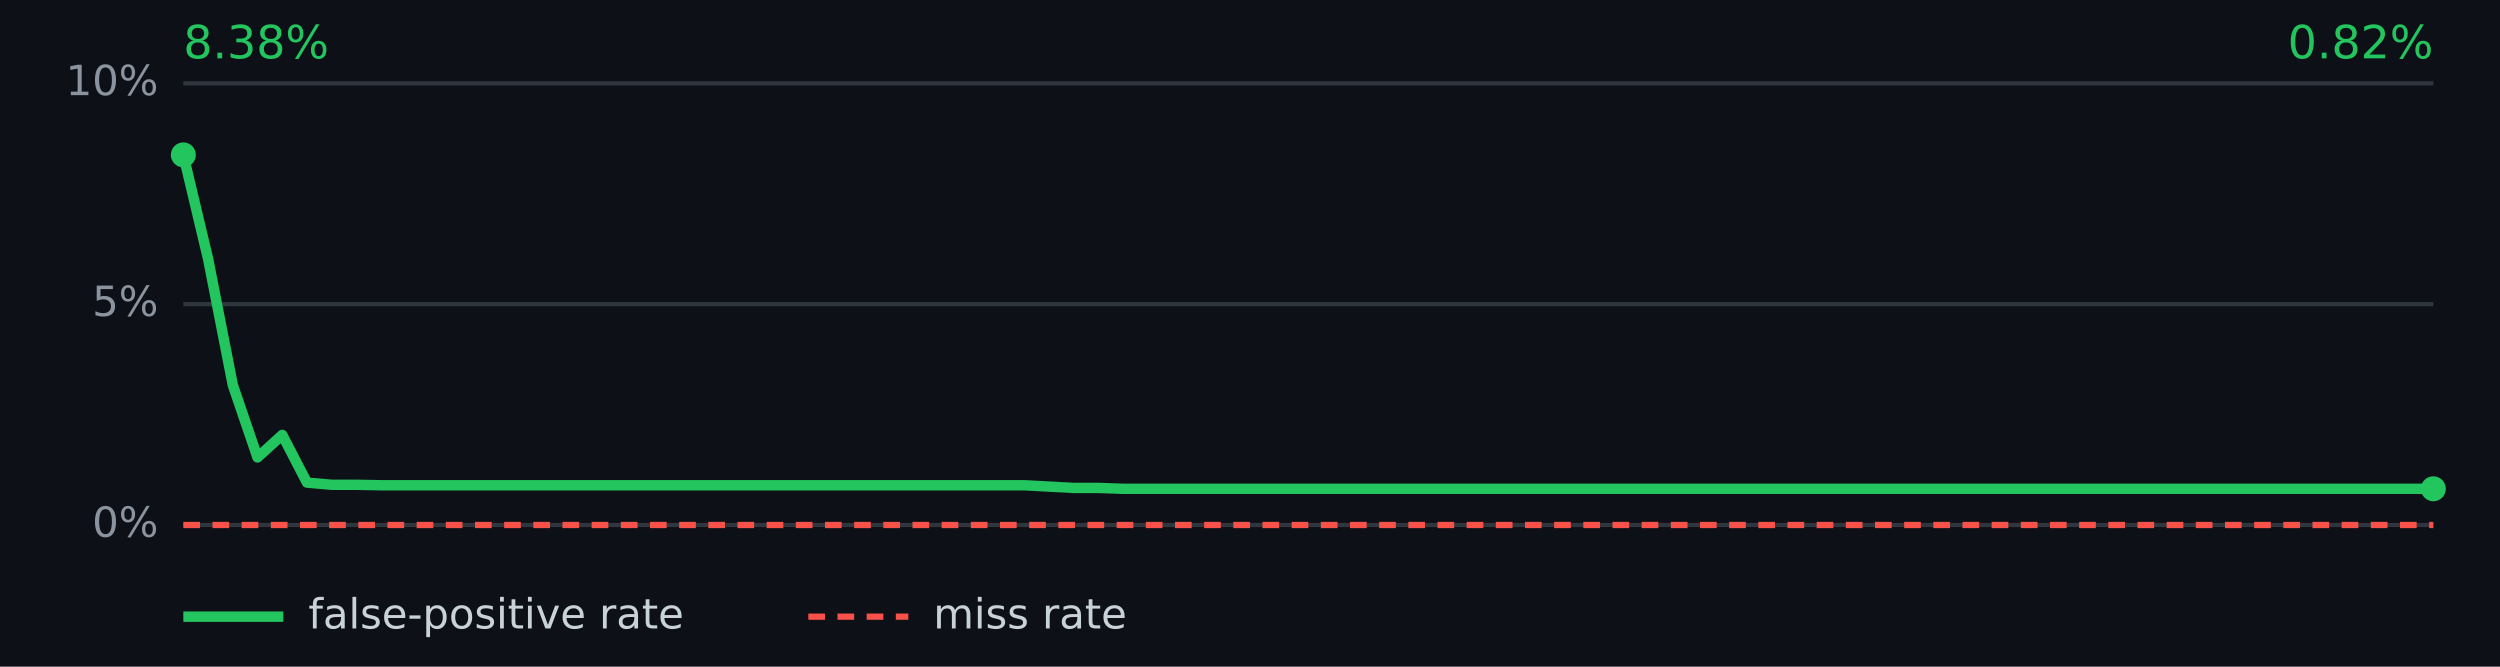
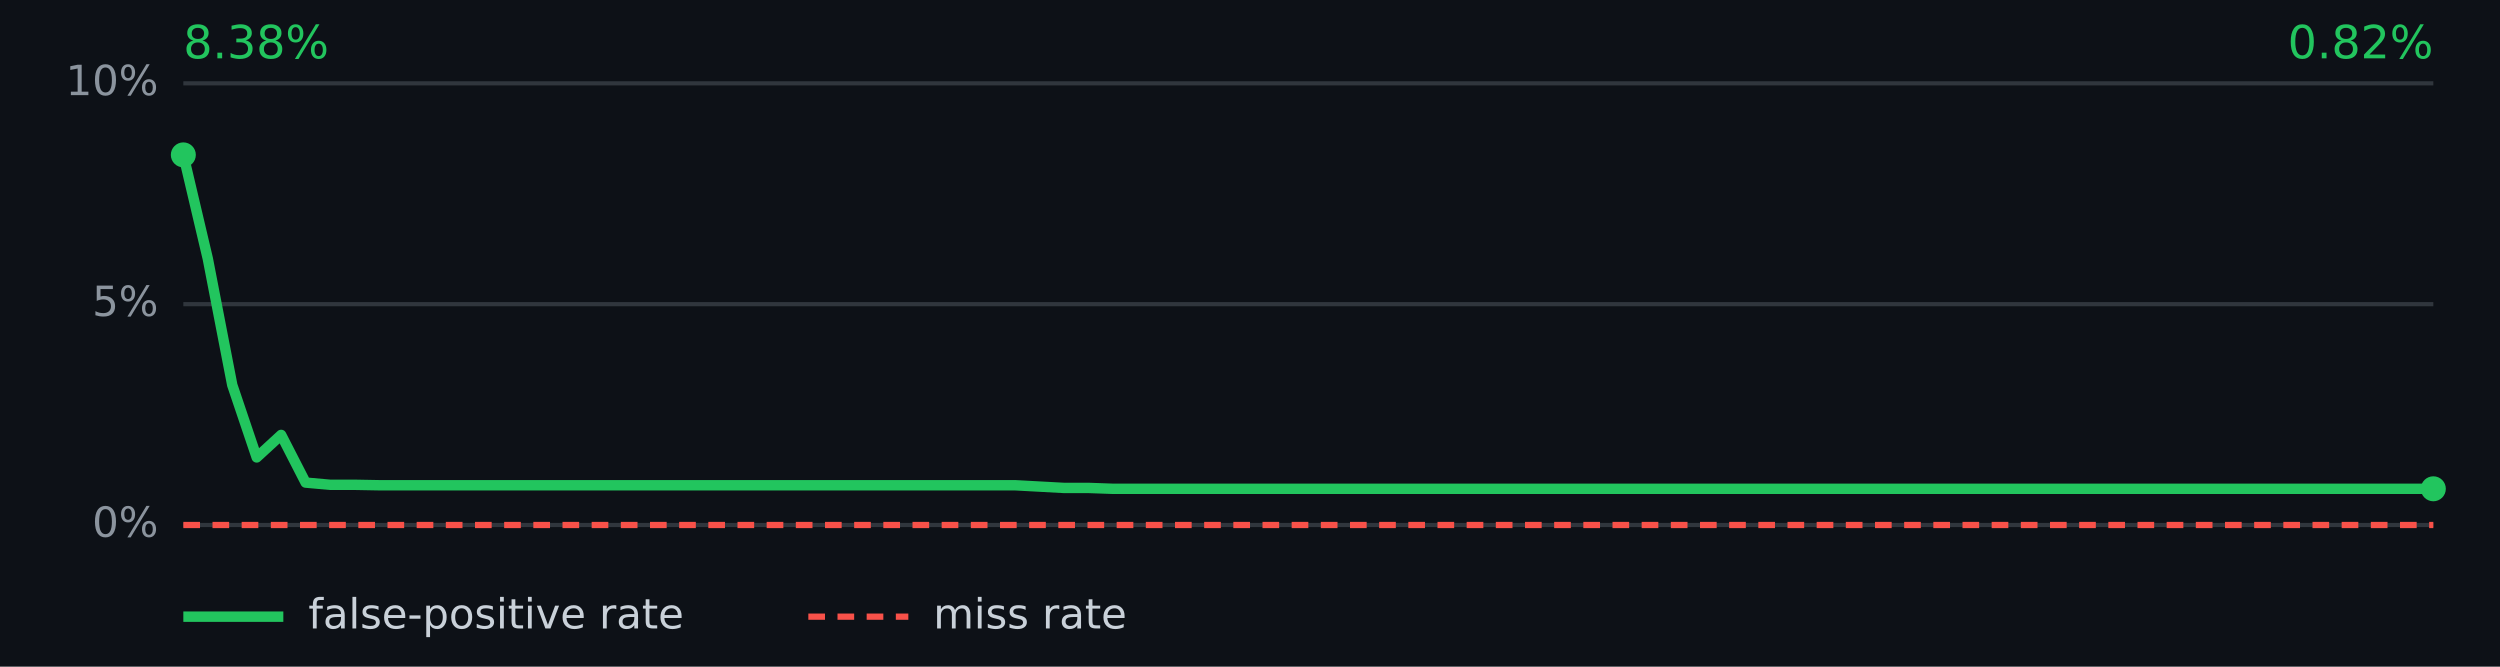
<svg xmlns="http://www.w3.org/2000/svg" width="600" height="160" role="img" aria-label="false-positive rate trend: 8.38% to 0.82%">
  <rect width="100%" height="160" fill="#0d1117" />
  <line x1="44" y1="20.00" x2="584" y2="20.00" stroke="#30363d" stroke-width="1" />
  <text x="38" y="20.00" font-family="Verdana,Geneva,DejaVu Sans,sans-serif" font-size="10" fill="#8b949e" text-anchor="end" dominant-baseline="middle">10%</text>
  <line x1="44" y1="73.00" x2="584" y2="73.00" stroke="#30363d" stroke-width="1" />
  <text x="38" y="73.00" font-family="Verdana,Geneva,DejaVu Sans,sans-serif" font-size="10" fill="#8b949e" text-anchor="end" dominant-baseline="middle">5%</text>
  <line x1="44" y1="126.00" x2="584" y2="126.00" stroke="#30363d" stroke-width="1" />
  <text x="38" y="126.00" font-family="Verdana,Geneva,DejaVu Sans,sans-serif" font-size="10" fill="#8b949e" text-anchor="end" dominant-baseline="middle">0%</text>
-   <polyline points="44.00,126.00 50.51,126.00 57.01,126.00 63.52,126.00 70.02,126.00 76.53,126.00 83.04,126.00 89.54,126.00 96.05,126.00 102.55,126.00 109.06,126.00 115.57,126.00 122.07,126.00 128.58,126.00 135.08,126.00 141.59,126.00 148.10,126.00 154.60,126.00 161.11,126.00 167.61,126.00 174.12,126.00 180.63,126.00 187.13,126.00 193.64,126.00 200.14,126.00 206.65,126.00 213.16,126.00 219.66,126.00 226.17,126.00 232.67,126.00 239.18,126.00 245.69,126.00 252.19,126.00 258.70,126.00 265.20,126.00 271.71,126.00 278.22,126.00 284.72,126.00 291.23,126.00 297.73,126.00 304.24,126.00 310.75,126.00 317.25,126.00 323.76,126.00 330.27,126.00 336.77,126.00 343.28,126.00 349.78,126.00 356.29,126.00 362.80,126.00 369.30,126.00 375.81,126.00 382.31,126.00 388.82,126.00 395.33,126.00 401.83,126.00 408.34,126.00 414.84,126.00 421.35,126.00 427.86,126.00 434.36,126.00 440.87,126.00 447.37,126.00 453.88,126.00 460.39,126.00 466.89,126.00 473.40,126.00 479.90,126.00 486.41,126.00 492.92,126.00 499.42,126.00 505.93,126.00 512.43,126.00 518.94,126.00 525.45,126.00 531.95,126.00 538.46,126.00 544.96,126.00 551.47,126.00 557.98,126.00 564.48,126.00 570.99,126.00 577.49,126.00 584.00,126.00" fill="none" stroke="#f85149" stroke-width="1.5" stroke-dasharray="4,3" />
-   <polyline points="44.00,37.17 49.93,62.08 55.87,92.40 61.80,109.78 67.74,104.38 73.67,115.82 79.60,116.35 85.54,116.35 91.47,116.46 97.41,116.46 103.34,116.46 109.27,116.46 115.21,116.46 121.14,116.46 127.08,116.46 133.01,116.46 138.95,116.46 144.88,116.46 150.81,116.46 156.75,116.46 162.68,116.46 168.62,116.46 174.55,116.46 180.48,116.46 186.42,116.46 192.35,116.46 198.29,116.46 204.22,116.46 210.15,116.46 216.09,116.46 222.02,116.46 227.96,116.46 233.89,116.46 239.82,116.46 245.76,116.46 251.69,116.78 257.63,117.10 263.56,117.10 269.49,117.31 275.43,117.31 281.36,117.31 287.30,117.31 293.23,117.31 299.16,117.31 305.10,117.31 311.03,117.31 316.97,117.31 322.90,117.31 328.84,117.31 334.77,117.31 340.70,117.31 346.64,117.31 352.57,117.31 358.51,117.31 364.44,117.31 370.37,117.31 376.31,117.31 382.24,117.31 388.18,117.31 394.11,117.31 400.04,117.31 405.98,117.31 411.91,117.31 417.85,117.31 423.78,117.31 429.71,117.31 435.65,117.31 441.58,117.31 447.52,117.31 453.45,117.31 459.38,117.31 465.32,117.31 471.25,117.31 477.19,117.31 483.12,117.31 489.05,117.31 494.99,117.31 500.92,117.31 506.86,117.31 512.79,117.31 518.73,117.31 524.66,117.31 530.59,117.31 536.53,117.31 542.46,117.31 548.40,117.31 554.33,117.31 560.26,117.31 566.20,117.31 572.13,117.31 578.07,117.31 584.00,117.31" fill="none" stroke="#22c55e" stroke-width="2.5" stroke-linejoin="round" />
+   <polyline points="44.00,126.00 50.43,126.00 56.86,126.00 63.29,126.00 69.71,126.00 76.14,126.00 82.57,126.00 89.00,126.00 95.43,126.00 101.86,126.00 108.29,126.00 114.71,126.00 121.14,126.00 127.57,126.00 134.00,126.00 140.43,126.00 146.86,126.00 153.29,126.00 159.71,126.00 166.14,126.00 172.57,126.00 179.00,126.00 185.43,126.00 191.86,126.00 198.29,126.00 204.71,126.00 211.14,126.00 217.57,126.00 224.00,126.00 230.43,126.00 236.86,126.00 243.29,126.00 249.71,126.00 256.14,126.00 262.57,126.00 269.00,126.00 275.43,126.00 281.86,126.00 288.29,126.00 294.71,126.00 301.14,126.00 307.57,126.00 314.00,126.00 320.43,126.00 326.86,126.00 333.29,126.00 339.71,126.00 346.14,126.00 352.57,126.00 359.00,126.00 365.43,126.00 371.86,126.00 378.29,126.00 384.71,126.00 391.14,126.00 397.57,126.00 404.00,126.00 410.43,126.00 416.86,126.00 423.29,126.00 429.71,126.00 436.14,126.00 442.57,126.00 449.00,126.00 455.43,126.00 461.86,126.00 468.29,126.00 474.71,126.00 481.14,126.00 487.57,126.00 494.00,126.00 500.43,126.00 506.86,126.00 513.29,126.00 519.71,126.00 526.14,126.00 532.57,126.00 539.00,126.00 545.43,126.00 551.86,126.00 558.29,126.00 564.71,126.00 571.14,126.00 577.57,126.00 584.00,126.00" fill="none" stroke="#f85149" stroke-width="1.5" stroke-dasharray="4,3" />
+   <polyline points="44.00,37.17 49.87,62.08 55.74,92.40 61.61,109.78 67.48,104.38 73.35,115.82 79.22,116.35 85.09,116.35 90.96,116.46 96.83,116.46 102.70,116.46 108.57,116.46 114.43,116.46 120.30,116.46 126.17,116.46 132.04,116.46 137.91,116.46 143.78,116.46 149.65,116.46 155.52,116.46 161.39,116.46 167.26,116.46 173.13,116.46 179.00,116.46 184.87,116.46 190.74,116.46 196.61,116.46 202.48,116.46 208.35,116.46 214.22,116.46 220.09,116.46 225.96,116.46 231.83,116.46 237.70,116.46 243.57,116.46 249.43,116.78 255.30,117.10 261.17,117.10 267.04,117.31 272.91,117.31 278.78,117.31 284.65,117.31 290.52,117.31 296.39,117.31 302.26,117.31 308.13,117.31 314.00,117.31 319.87,117.31 325.74,117.31 331.61,117.31 337.48,117.31 343.35,117.31 349.22,117.31 355.09,117.31 360.96,117.31 366.83,117.31 372.70,117.31 378.57,117.31 384.43,117.31 390.30,117.31 396.17,117.31 402.04,117.31 407.91,117.31 413.78,117.31 419.65,117.31 425.52,117.31 431.39,117.31 437.26,117.31 443.13,117.31 449.00,117.31 454.87,117.31 460.74,117.31 466.61,117.31 472.48,117.31 478.35,117.31 484.22,117.31 490.09,117.31 495.96,117.31 501.83,117.31 507.70,117.31 513.57,117.31 519.43,117.31 525.30,117.31 531.17,117.31 537.04,117.31 542.91,117.31 548.78,117.31 554.65,117.31 560.52,117.31 566.39,117.31 572.26,117.31 578.13,117.31 584.00,117.31" fill="none" stroke="#22c55e" stroke-width="2.5" stroke-linejoin="round" />
  <circle cx="44.00" cy="37.17" r="3" fill="#22c55e" />
  <circle cx="584.00" cy="117.31" r="3" fill="#22c55e" />
  <text x="44.00" y="14" font-family="Verdana,Geneva,DejaVu Sans,sans-serif" font-size="11" fill="#22c55e" text-anchor="start">8.38%</text>
  <text x="584.00" y="14" font-family="Verdana,Geneva,DejaVu Sans,sans-serif" font-size="11" fill="#22c55e" text-anchor="end">0.82%</text>
  <line x1="44" y1="148" x2="68" y2="148" stroke="#22c55e" stroke-width="2.5" />
  <text x="74" y="148" font-family="Verdana,Geneva,DejaVu Sans,sans-serif" font-size="10" fill="#c9d1d9" dominant-baseline="middle">false-positive rate</text>
  <line x1="194" y1="148" x2="218" y2="148" stroke="#f85149" stroke-width="1.5" stroke-dasharray="4,3" />
  <text x="224" y="148" font-family="Verdana,Geneva,DejaVu Sans,sans-serif" font-size="10" fill="#c9d1d9" dominant-baseline="middle">miss rate</text>
</svg>
